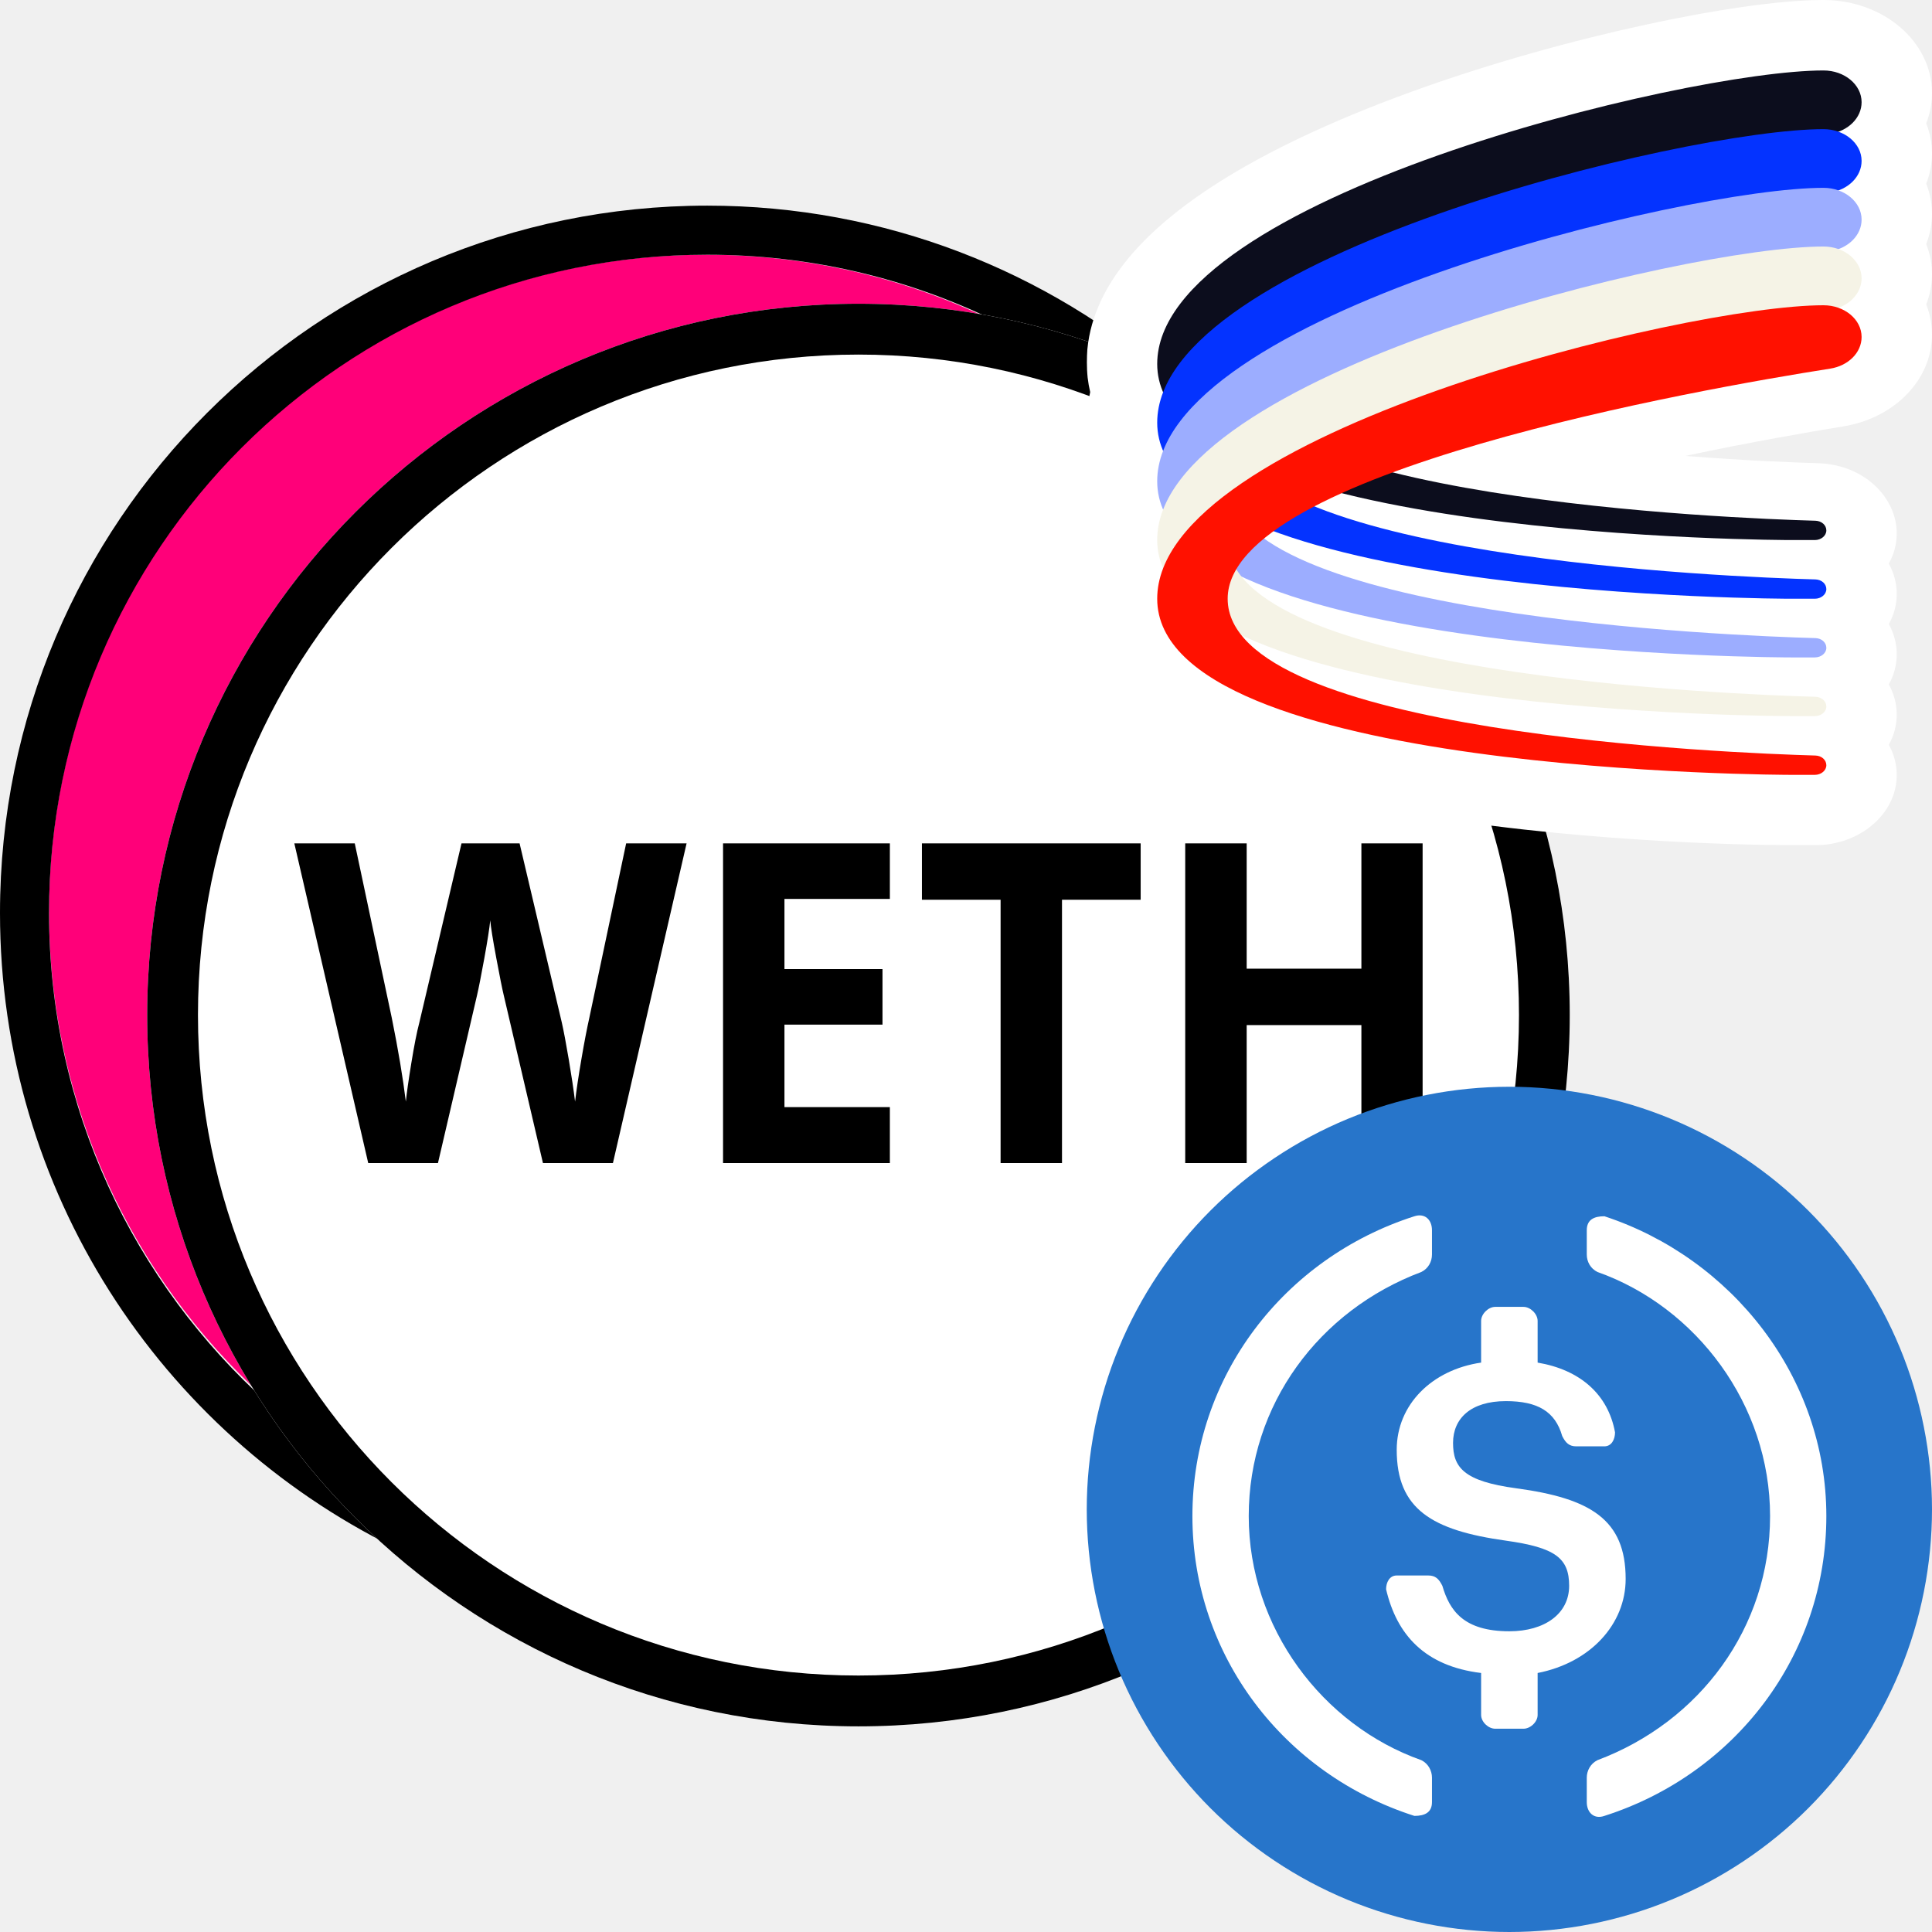
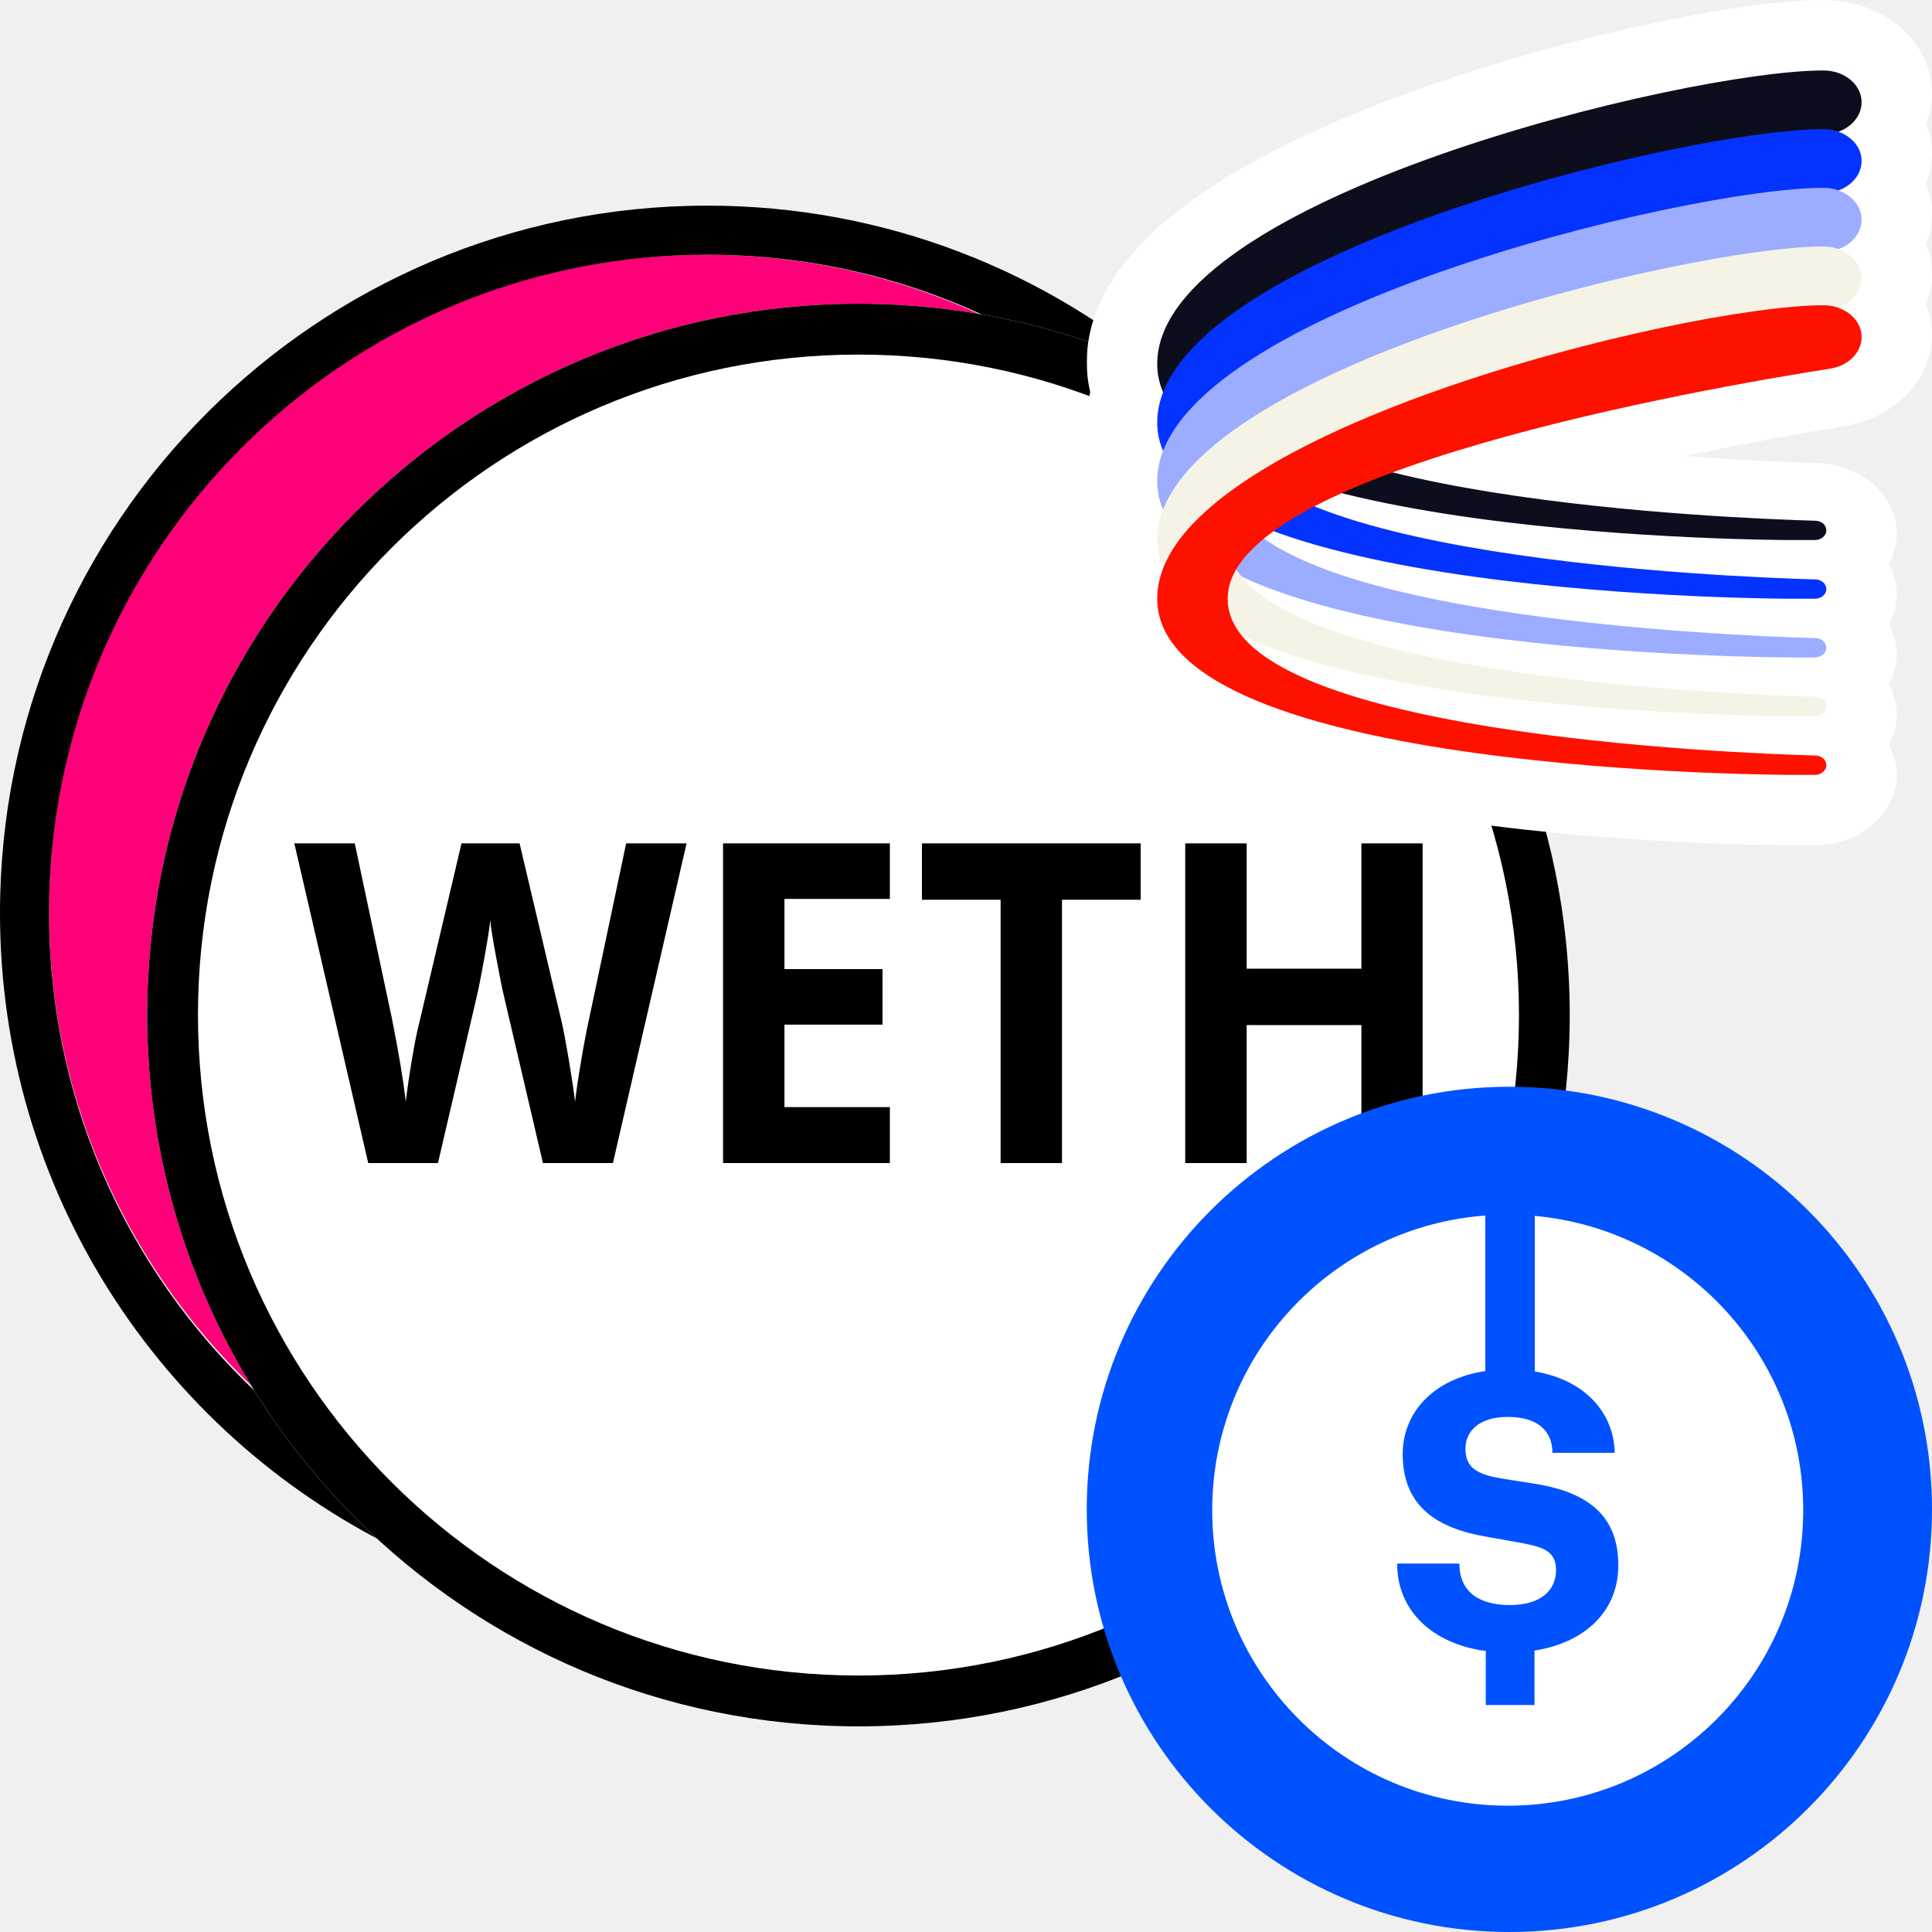
<svg xmlns="http://www.w3.org/2000/svg" width="32" height="32" viewBox="0 0 32 32" fill="none">
  <g clip-path="url(#clip0_532_216474)">
    <path fill-rule="evenodd" clip-rule="evenodd" d="M4.369 23.142C3.178 21.308 2.486 19.12 2.486 16.77C2.486 10.3 7.731 5.056 14.201 5.056C14.92 5.056 15.624 5.12 16.308 5.244C14.906 4.586 13.341 4.219 11.691 4.219C5.683 4.219 0.812 9.089 0.812 15.097C0.812 18.285 2.184 21.152 4.369 23.142Z" fill="#FF0079" />
    <path fill-rule="evenodd" clip-rule="evenodd" d="M16.425 5.286C17.476 5.486 18.476 5.825 19.407 6.285C17.349 4.492 14.659 3.406 11.715 3.406C5.245 3.406 0 8.651 0 15.121C0 19.731 2.662 23.718 6.533 25.631C5.735 24.935 5.031 24.133 4.445 23.246C2.216 21.25 0.812 18.349 0.812 15.121C0.812 9.1 5.694 4.219 11.715 4.219C13.402 4.219 15 4.602 16.425 5.286Z" fill="black" />
    <path d="M26 16.812C26 23.319 20.725 28.594 14.219 28.594C7.712 28.594 2.438 23.319 2.438 16.812C2.438 10.306 7.712 5.031 14.219 5.031C20.725 5.031 26 10.306 26 16.812Z" fill="white" />
    <path fill-rule="evenodd" clip-rule="evenodd" d="M14.219 27.752C20.261 27.752 25.159 22.854 25.159 16.812C25.159 10.771 20.261 5.873 14.219 5.873C8.177 5.873 3.279 10.771 3.279 16.812C3.279 22.854 8.177 27.752 14.219 27.752ZM14.219 28.594C20.725 28.594 26 23.319 26 16.812C26 10.306 20.725 5.031 14.219 5.031C7.712 5.031 2.438 10.306 2.438 16.812C2.438 23.319 7.712 28.594 14.219 28.594Z" fill="black" />
    <path fill-rule="evenodd" clip-rule="evenodd" d="M8.993 19.264H10.152L11.372 13.969H10.371L9.761 16.859C9.722 17.033 9.678 17.26 9.63 17.542C9.582 17.823 9.547 18.058 9.525 18.246C9.501 18.051 9.466 17.816 9.42 17.544C9.374 17.271 9.335 17.068 9.305 16.935L8.606 13.969H7.644L6.946 16.935C6.904 17.094 6.86 17.318 6.813 17.607C6.766 17.895 6.736 18.108 6.722 18.246C6.674 17.855 6.597 17.393 6.489 16.859L5.876 13.969H4.875L6.099 19.264H7.254L7.9 16.49C7.929 16.366 7.969 16.161 8.022 15.872C8.074 15.584 8.107 15.374 8.12 15.244C8.129 15.35 8.162 15.558 8.22 15.868C8.278 16.179 8.319 16.383 8.343 16.482L8.993 19.264ZM11.976 19.264H14.739V18.337H12.993V16.971H14.617V16.051H12.993V14.889H14.739V13.969H11.976V19.264ZM17.59 19.264H16.573V14.903H15.27V13.969H18.893V14.903H17.59V19.264ZM22.549 19.264H23.563V13.969H22.549V16.044H20.649V13.969H19.631V19.264H20.649V16.979H22.549V19.264Z" fill="black" />
  </g>
-   <path fill-rule="evenodd" clip-rule="evenodd" d="M32 25C32 24.084 31.818 23.168 31.467 22.321C31.117 21.475 30.598 20.698 29.95 20.05C29.302 19.402 28.525 18.883 27.679 18.533C26.832 18.182 25.916 18 25 18C24.084 18 23.168 18.182 22.321 18.533C21.475 18.883 20.698 19.402 20.05 20.05C19.402 20.698 18.883 21.475 18.533 22.321C18.182 23.168 18 24.084 18 25C18 25.916 18.182 26.832 18.533 27.679C18.883 28.525 19.402 29.302 20.05 29.95C20.698 30.598 21.475 31.117 22.321 31.467C23.168 31.818 24.084 32 25 32C25.916 32 26.832 31.818 27.679 31.467C28.525 31.117 29.302 30.598 29.95 29.95C30.598 29.302 31.117 28.525 31.467 27.679C31.818 26.832 32 25.916 32 25Z" fill="#2775CA" />
-   <path fill-rule="evenodd" clip-rule="evenodd" d="M23.718 29.849C23.718 30.02 23.599 30.077 23.427 30.077C21.266 29.386 19.75 27.421 19.75 25.111C19.75 22.801 21.266 20.836 23.427 20.145C23.6 20.089 23.718 20.202 23.718 20.377C23.718 20.511 23.718 20.645 23.718 20.779C23.718 20.897 23.657 21.011 23.542 21.068C21.849 21.703 20.683 23.265 20.683 25.111C20.683 26.962 21.907 28.576 23.542 29.154C23.657 29.211 23.718 29.329 23.718 29.443C23.718 29.578 23.718 29.714 23.718 29.849Z" fill="white" />
-   <path fill-rule="evenodd" clip-rule="evenodd" d="M25.468 28.405C25.468 28.52 25.349 28.633 25.234 28.633C25.078 28.633 24.922 28.633 24.765 28.633C24.651 28.633 24.532 28.52 24.532 28.405C24.532 28.174 24.532 27.942 24.532 27.71C23.599 27.596 23.134 27.076 22.958 26.323C22.958 26.209 23.015 26.095 23.134 26.095C23.308 26.095 23.482 26.095 23.657 26.095C23.776 26.095 23.833 26.152 23.89 26.266C24.009 26.673 24.24 27.019 25 27.019C25.583 27.019 25.99 26.73 25.99 26.266C25.99 25.806 25.759 25.632 24.942 25.518C23.717 25.347 23.134 24.997 23.134 24.013C23.134 23.265 23.718 22.687 24.532 22.569C24.532 22.338 24.532 22.108 24.532 21.878C24.532 21.764 24.651 21.646 24.765 21.646C24.922 21.646 25.078 21.646 25.234 21.646C25.349 21.646 25.468 21.764 25.468 21.878C25.468 22.108 25.468 22.338 25.468 22.569C26.166 22.687 26.634 23.09 26.75 23.724C26.75 23.842 26.692 23.956 26.573 23.956C26.418 23.956 26.264 23.956 26.109 23.956C25.99 23.956 25.932 23.899 25.875 23.785C25.759 23.378 25.468 23.207 24.942 23.207C24.359 23.207 24.067 23.496 24.067 23.899C24.067 24.302 24.24 24.534 25.115 24.651C26.344 24.817 26.926 25.168 26.926 26.152C26.926 26.901 26.343 27.539 25.468 27.71V28.405Z" fill="white" />
-   <path fill-rule="evenodd" clip-rule="evenodd" d="M26.574 30.077C26.401 30.138 26.282 30.02 26.282 29.849C26.282 29.714 26.282 29.578 26.282 29.443C26.282 29.329 26.343 29.211 26.459 29.154C28.151 28.519 29.318 26.962 29.318 25.111C29.318 23.264 28.093 21.646 26.459 21.068C26.343 21.011 26.282 20.897 26.282 20.779C26.282 20.645 26.282 20.511 26.282 20.377C26.282 20.202 26.401 20.145 26.574 20.145C28.677 20.836 30.25 22.801 30.25 25.111C30.25 27.421 28.735 29.386 26.574 30.077Z" fill="white" />
  <mask id="mask0_532_216474" style="mask-type:luminance" maskUnits="userSpaceOnUse" x="18" y="0" width="14" height="14">
    <path d="M32 0H18V14H32V0Z" fill="white" />
  </mask>
  <g mask="url(#mask0_532_216474)">
    <path fill-rule="evenodd" clip-rule="evenodd" d="M30.202 8.69395e-10C29.481 -1.37073e-05 28.391 0.162 27.226 0.416C26.035 0.675 24.67 1.051 23.372 1.522C22.086 1.989 20.808 2.57 19.831 3.256C18.888 3.917 18 4.838 18 6C18 6.173 18.02 6.338 18.057 6.494C18.02 6.657 18 6.826 18 7C18 7.173 18.02 7.338 18.057 7.494C18.02 7.657 18 7.826 18 8C18 8.173 18.02 8.338 18.057 8.494C18.02 8.657 18 8.826 18 9C18 9.173 18.02 9.338 18.057 9.494C18.02 9.657 18 9.826 18 10C18 11.34 19.19 12.159 20.285 12.629C21.426 13.118 22.875 13.418 24.225 13.611C25.594 13.807 26.952 13.903 27.961 13.952C28.467 13.976 28.89 13.988 29.187 13.994C29.333 13.997 29.574 13.999 29.661 14L29.667 14H30.059C30.808 14 31.416 13.479 31.416 12.836C31.416 12.662 31.37 12.491 31.285 12.336C31.369 12.185 31.416 12.015 31.416 11.836C31.416 11.662 31.37 11.491 31.285 11.336C31.369 11.185 31.416 11.015 31.416 10.836C31.416 10.662 31.37 10.491 31.285 10.336C31.369 10.185 31.416 10.015 31.416 9.836C31.416 9.661 31.37 9.49 31.284 9.335C31.369 9.184 31.416 9.015 31.416 8.836C31.416 8.243 30.881 7.694 30.108 7.672C29.759 7.662 28.933 7.632 27.911 7.552C29.009 7.319 29.967 7.154 30.527 7.063C31.382 6.925 32 6.287 32 5.541C32 5.367 31.966 5.199 31.904 5.042C31.966 4.884 32 4.716 32 4.541C32 4.367 31.966 4.199 31.904 4.042C31.966 3.884 32 3.716 32 3.541C32 3.367 31.966 3.199 31.904 3.042C31.966 2.884 32 2.716 32 2.541C32 2.367 31.966 2.199 31.904 2.042C31.966 1.884 32 1.716 32 1.541C32 0.69 31.195 1.69891e-05 30.202 8.69395e-10Z" fill="white" />
    <path d="M30.202 1.167C30.551 1.167 30.834 1.402 30.834 1.693C30.834 1.95 30.615 2.17 30.312 2.217C28.192 2.55 20.334 3.925 20.334 6.028C20.334 8.264 28.723 8.587 30.069 8.625C30.173 8.628 30.25 8.699 30.25 8.785C30.25 8.873 30.164 8.945 30.059 8.945H29.958H29.667C29.667 8.945 19.167 8.945 19.167 6.028C19.167 3.288 27.917 1.167 30.202 1.167Z" fill="#0C0D1D" />
    <path d="M30.202 2.139C30.551 2.139 30.834 2.375 30.834 2.665C30.834 2.923 30.615 3.142 30.312 3.19C28.192 3.522 20.334 4.897 20.334 7C20.334 9.236 28.723 9.56 30.069 9.597C30.173 9.6 30.25 9.671 30.25 9.757C30.25 9.845 30.164 9.917 30.059 9.917H29.958H29.667C29.667 9.917 19.167 9.917 19.167 7C19.167 4.26 27.917 2.139 30.202 2.139Z" fill="#0433FF" />
    <path d="M30.202 3.111C30.551 3.111 30.834 3.347 30.834 3.637C30.834 3.895 30.615 4.114 30.312 4.162C28.192 4.494 20.334 5.87 20.334 7.972C20.334 10.208 28.723 10.532 30.069 10.569C30.173 10.572 30.25 10.643 30.25 10.73C30.25 10.818 30.164 10.889 30.059 10.889H29.958H29.667C29.667 10.889 19.167 10.889 19.167 7.972C19.167 5.232 27.917 3.111 30.202 3.111Z" fill="#9CADFF" />
    <path d="M30.202 4.083C30.551 4.083 30.834 4.319 30.834 4.61C30.834 4.867 30.615 5.086 30.312 5.134C28.192 5.467 20.334 6.842 20.334 8.944C20.334 11.18 28.723 11.504 30.069 11.541C30.173 11.544 30.25 11.615 30.25 11.702C30.25 11.79 30.164 11.861 30.059 11.861H29.958H29.667C29.667 11.861 19.167 11.861 19.167 8.944C19.167 6.204 27.917 4.083 30.202 4.083Z" fill="#F5F3E6" />
    <path d="M30.202 5.056C30.551 5.056 30.834 5.291 30.834 5.582C30.834 5.839 30.615 6.059 30.312 6.106C28.192 6.439 20.334 7.814 20.334 9.917C20.334 12.152 28.723 12.476 30.069 12.514C30.173 12.517 30.25 12.588 30.25 12.674C30.25 12.762 30.164 12.834 30.059 12.834H29.958H29.667C29.667 12.834 19.167 12.834 19.167 9.917C19.167 7.177 27.917 5.056 30.202 5.056Z" fill="#FF1100" />
  </g>
+   <g clip-path="url(#clip1_532_216474)">
+     <path d="M32 25C32 21.134 28.866 18 25 18C21.134 18 18 21.134 18 25C18 28.866 21.134 32 25 32C28.866 32 32 28.866 32 25Z" fill="#0052FF" />
+     <path fill-rule="evenodd" clip-rule="evenodd" d="M24.601 20.133V22.709C23.733 22.839 23.233 23.404 23.233 24.083C23.233 24.95 23.802 25.311 24.609 25.451L25.098 25.538C25.555 25.618 25.773 25.678 25.773 26.011C25.773 26.332 25.528 26.585 25.006 26.585C24.49 26.585 24.172 26.358 24.172 25.898H23.141C23.141 26.672 23.716 27.226 24.609 27.346V28.24H25.416V27.339C26.262 27.206 26.805 26.679 26.805 25.924C26.805 25.01 26.17 24.69 25.389 24.57L24.92 24.497C24.503 24.43 24.272 24.337 24.272 23.996C24.272 23.729 24.47 23.469 24.973 23.469C25.495 23.469 25.713 23.723 25.713 24.063H26.745C26.732 23.417 26.271 22.858 25.421 22.716V20.139C27.914 20.366 29.867 22.461 29.867 25.014C29.867 27.717 27.676 29.908 24.973 29.908C22.27 29.908 20.078 27.717 20.078 25.014C20.078 22.435 22.071 20.323 24.601 20.133Z" fill="white" />
+   </g>
  <defs>
    <clipPath id="clip0_532_216474">
      <rect width="26" height="26" fill="white" transform="translate(0 3)" />
    </clipPath>
+     <clipPath id="clip1_532_216474">
+       <rect width="14" height="14" fill="white" transform="translate(18 18)" />
+     </clipPath>
  </defs>
</svg>
